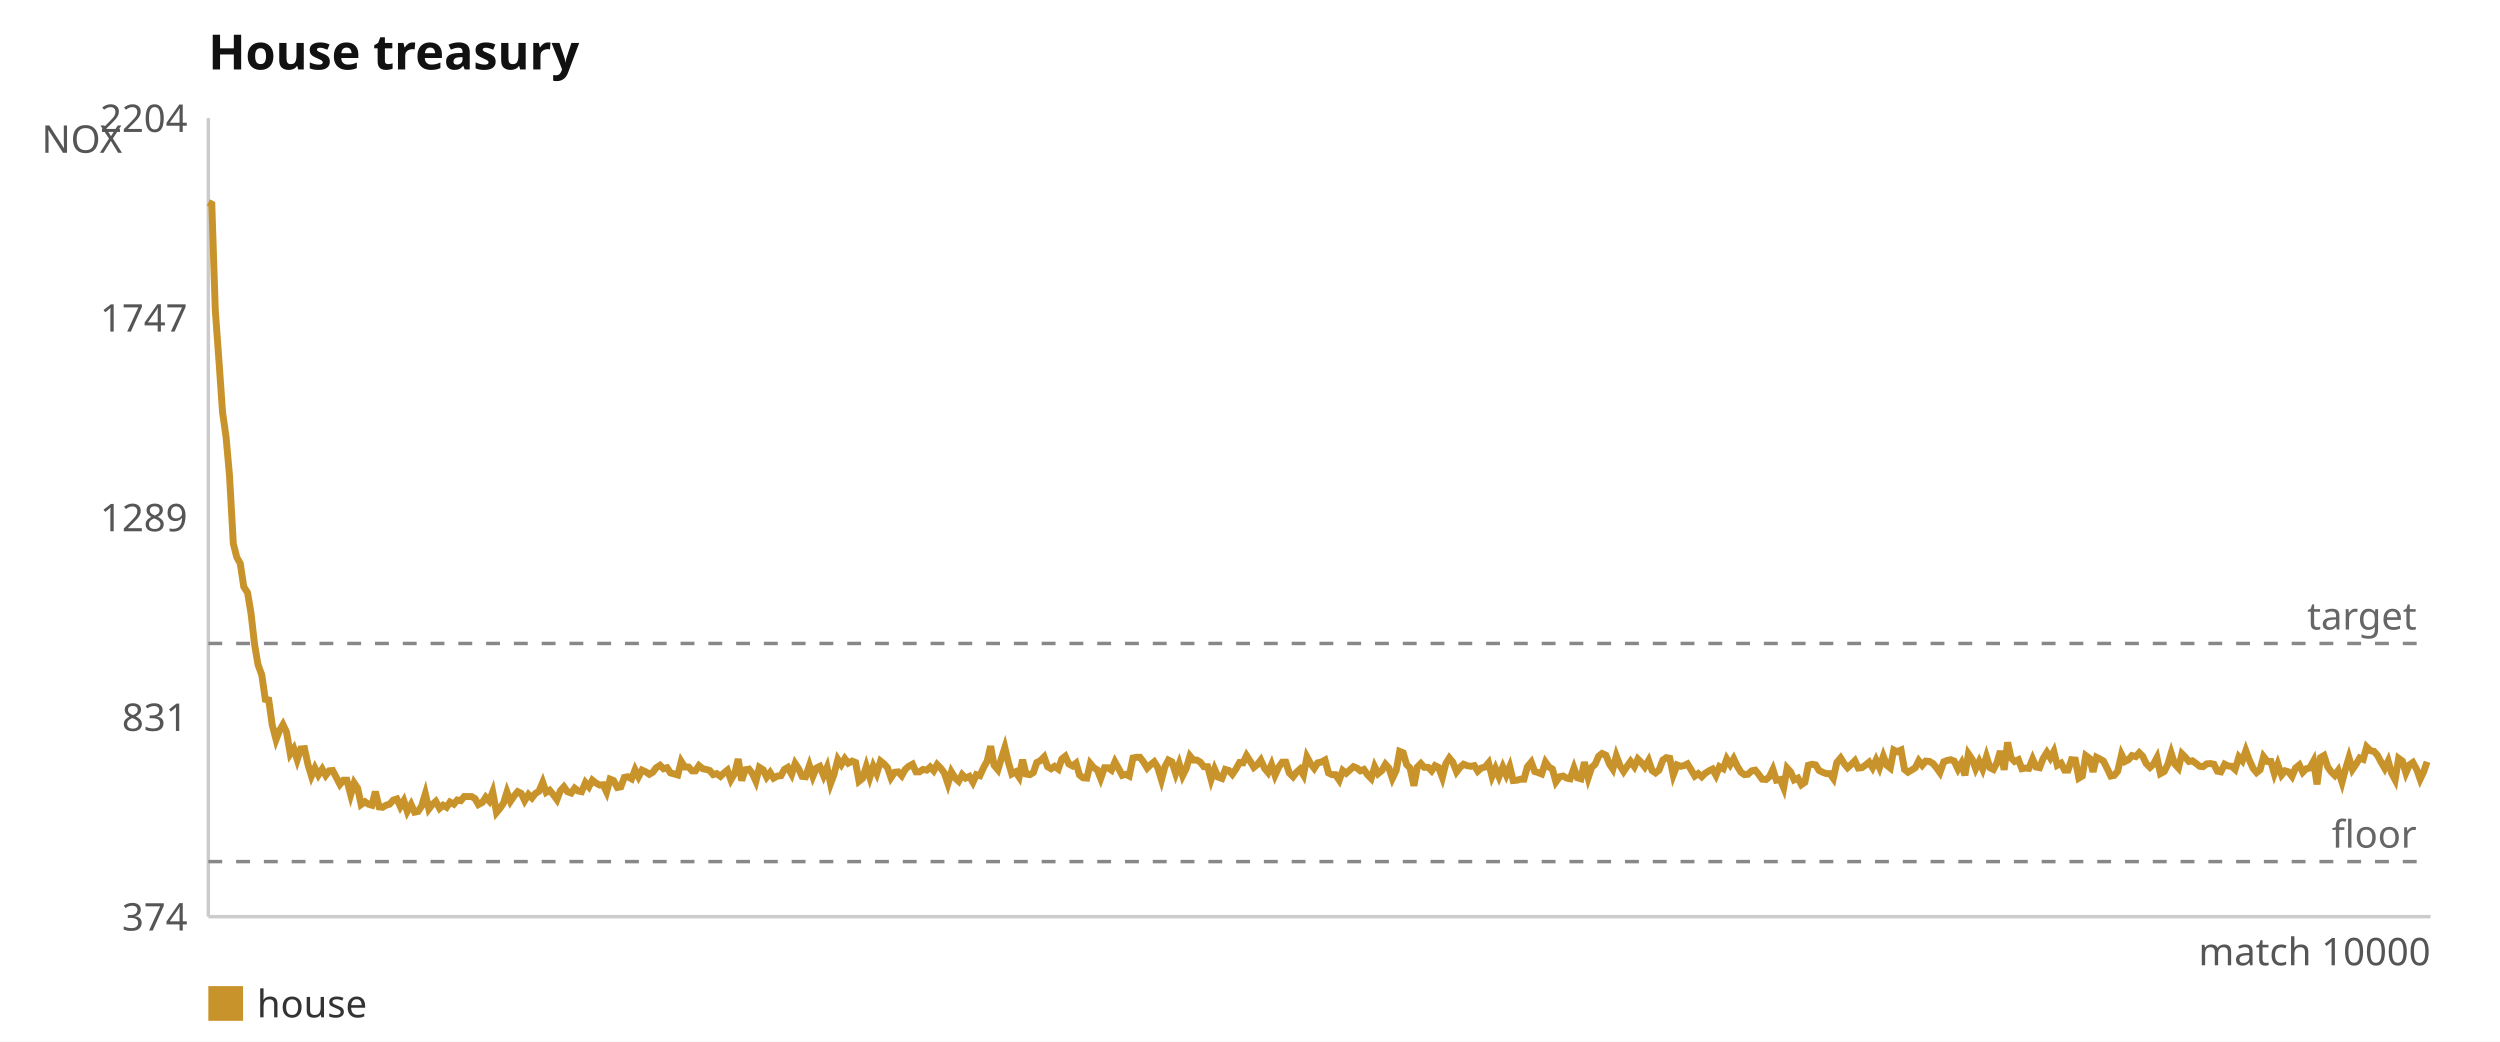
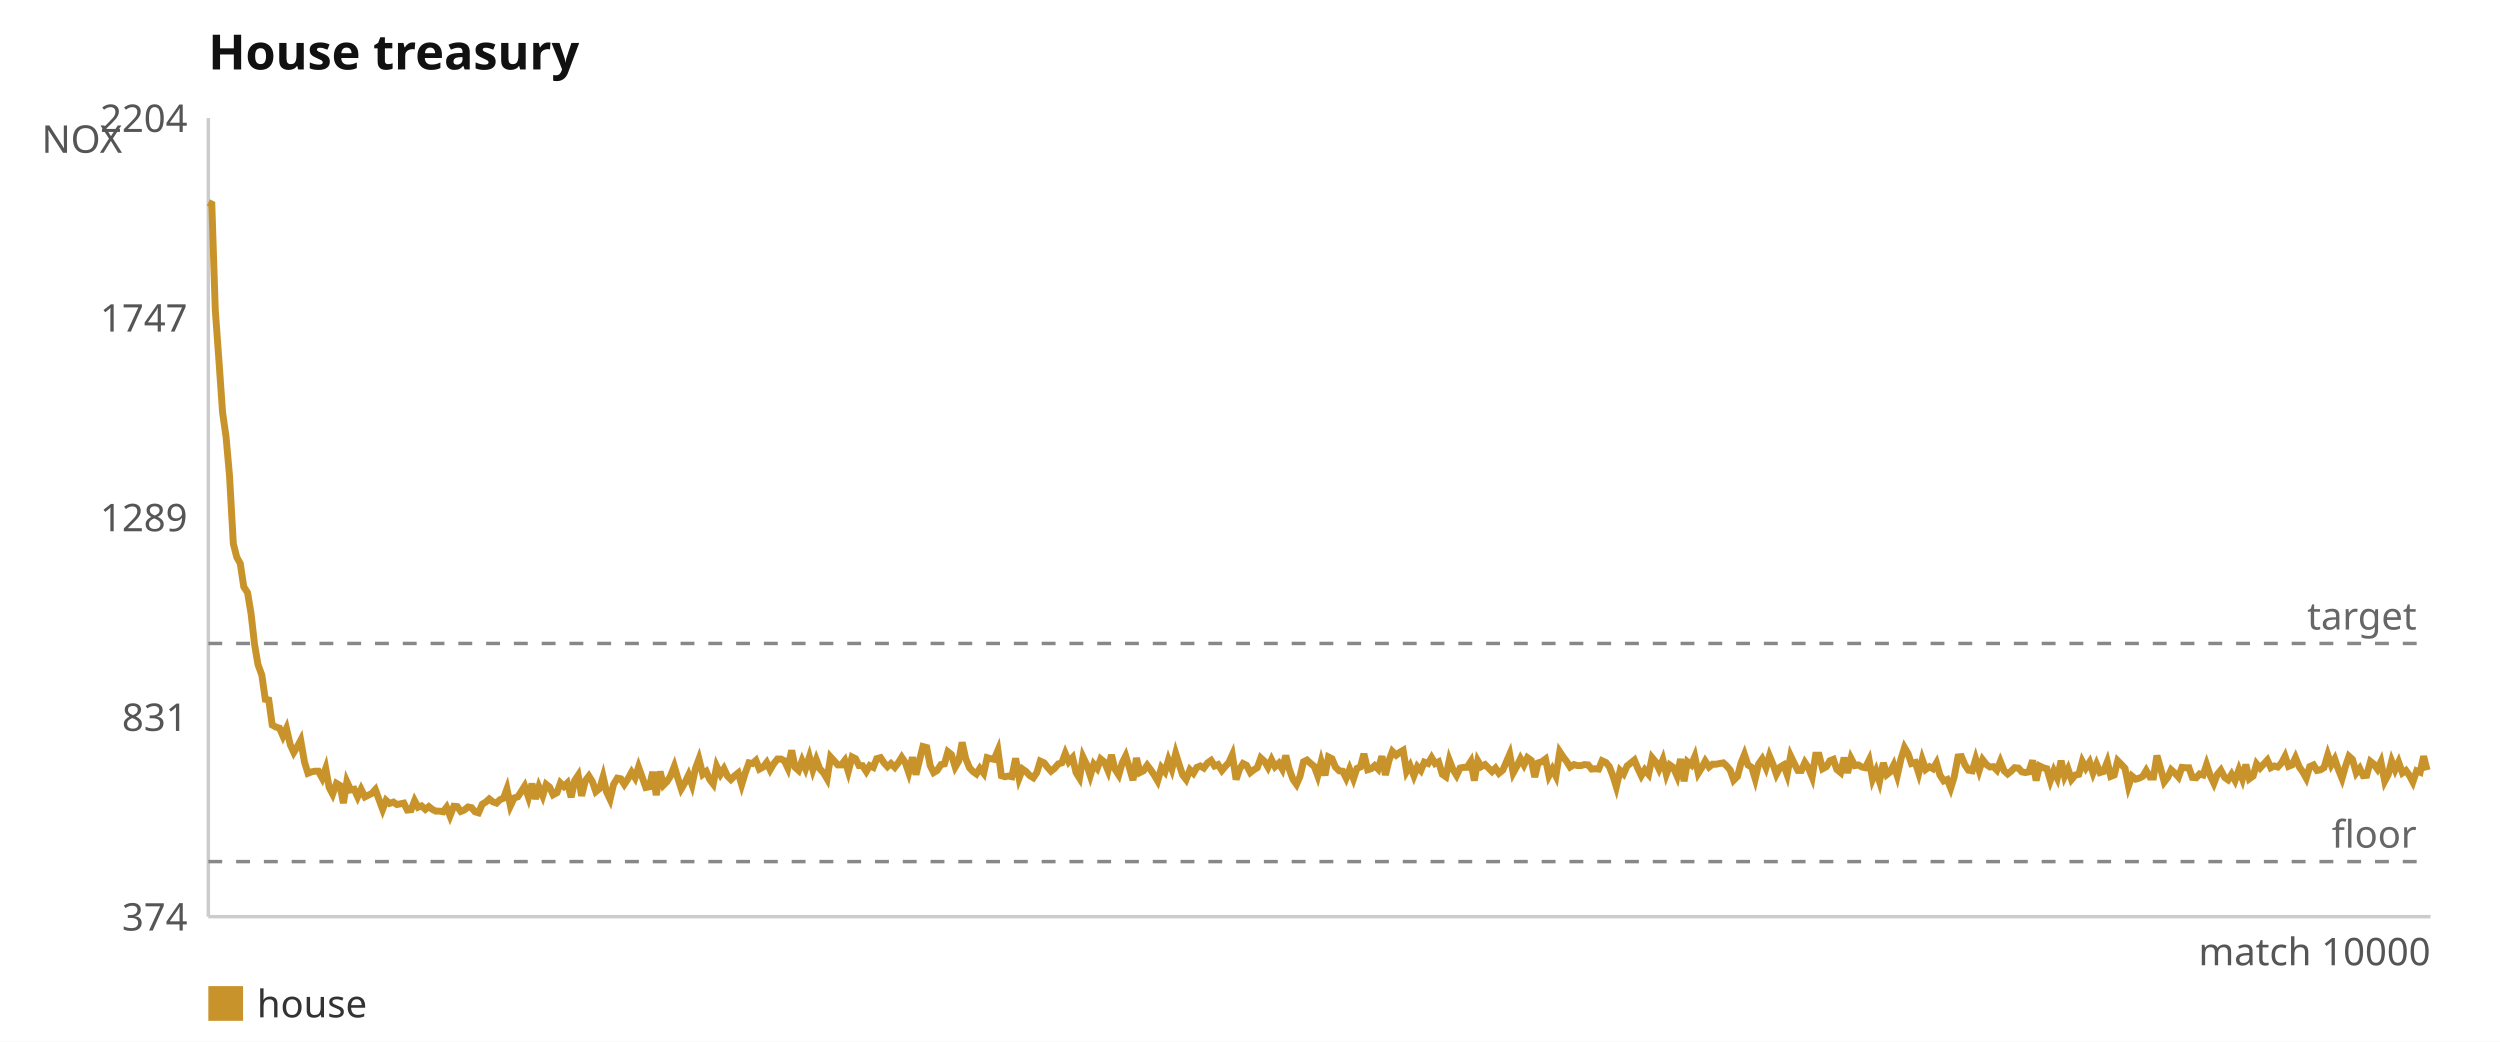
<svg xmlns="http://www.w3.org/2000/svg" viewBox="0 0 720 300" width="720" height="300" font-family="system-ui,sans-serif">
  <rect width="100%" height="100%" fill="#fff" />
  <text x="60" y="20" font-size="14" font-weight="600" fill="#111">House treasury</text>
  <text x="12" y="44" font-size="11" fill="#555">NOX</text>
  <line x1="60" x2="60" y1="34" y2="264" stroke="#ccc" />
  <line x1="60" x2="700" y1="264" y2="264" stroke="#ccc" />
  <text x="54" y="268" text-anchor="end" font-size="11" fill="#555">374</text>
  <text x="54" y="210.5" text-anchor="end" font-size="11" fill="#555">831</text>
  <text x="54" y="153" text-anchor="end" font-size="11" fill="#555">1289</text>
  <text x="54" y="95.5" text-anchor="end" font-size="11" fill="#555">1747</text>
  <text x="54" y="38" text-anchor="end" font-size="11" fill="#555">2204</text>
  <line x1="60" x2="700" y1="185.314" y2="185.314" stroke="#888" stroke-dasharray="4 4" />
  <text x="696" y="181.314" text-anchor="end" font-size="11" fill="#666">target</text>
  <line x1="60" x2="700" y1="248.138" y2="248.138" stroke="#888" stroke-dasharray="4 4" />
  <text x="696" y="244.138" text-anchor="end" font-size="11" fill="#666">floor</text>
-   <polyline fill="none" stroke="#c9932b" stroke-width="2" points="60.0,58.3 61.0,58.8 62.0,89.3 63.1,104.5 64.1,118.8 65.1,125.8 66.1,137.0 67.2,156.6 68.2,160.5 69.2,162.3 70.2,169.0 71.3,170.7 72.3,176.7 73.3,185.5 74.3,191.4 75.4,194.4 76.4,201.4 77.4,201.6 78.4,208.8 79.5,213.0 80.5,210.4 81.5,208.7 82.5,210.8 83.6,217.1 84.6,215.6 85.6,218.8 86.6,215.7 87.7,215.6 88.7,220.2 89.7,223.5 90.7,221.2 91.7,223.2 92.8,221.5 93.8,223.3 94.8,222.0 95.8,221.9 96.9,224.0 97.9,225.9 98.9,224.7 99.9,224.7 101.0,228.9 102.0,225.5 103.0,227.0 104.0,231.7 105.1,230.9 106.1,231.6 107.1,231.9 108.1,228.0 109.2,232.4 110.2,232.5 111.2,231.9 112.2,231.6 113.3,230.4 114.3,230.1 115.3,232.3 116.3,230.6 117.3,233.7 118.4,231.7 119.4,233.9 120.4,233.7 121.4,232.2 122.5,228.6 123.5,233.0 124.5,231.7 125.5,230.8 126.6,232.8 127.6,231.9 128.6,232.5 129.6,231.0 130.7,231.6 131.7,230.4 132.7,230.6 133.7,229.4 134.8,229.4 135.8,229.4 136.8,230.0 137.8,231.7 138.9,231.1 139.9,229.6 140.9,230.7 141.9,228.1 143.0,234.0 144.0,232.8 145.0,231.3 146.0,228.1 147.0,230.8 148.1,229.2 149.1,228.0 150.1,228.5 151.1,230.6 152.2,228.8 153.2,229.8 154.2,228.5 155.2,227.9 156.3,225.3 157.3,228.2 158.3,227.6 159.3,228.8 160.4,230.3 161.4,227.7 162.4,226.6 163.4,228.0 164.5,228.4 165.5,227.0 166.5,227.8 167.5,228.0 168.6,225.4 169.6,226.6 170.6,224.7 171.6,225.5 172.7,226.1 173.7,226.0 174.7,228.1 175.7,224.4 176.7,224.8 177.8,226.8 178.8,226.6 179.8,223.9 180.8,223.7 181.9,224.3 182.9,221.7 183.9,223.7 184.9,221.8 186.0,222.3 187.0,223.0 188.0,222.4 189.0,221.1 190.1,220.4 191.1,221.4 192.1,221.1 193.1,222.6 194.2,222.9 195.2,223.2 196.2,219.3 197.2,220.9 198.3,220.9 199.3,222.0 200.3,222.0 201.3,220.5 202.4,221.4 203.4,221.6 204.4,221.9 205.4,223.1 206.4,222.8 207.5,223.6 208.5,222.6 209.5,221.8 210.5,224.6 211.6,222.7 212.6,218.6 213.6,224.8 214.6,221.7 215.7,221.5 216.7,222.8 217.7,225.0 218.7,221.0 219.8,221.7 220.8,223.8 221.8,222.5 222.8,224.1 223.9,223.5 224.9,223.4 225.9,221.6 226.9,221.0 228.0,223.0 229.0,219.9 230.0,221.4 231.0,223.6 232.0,223.7 233.1,220.5 234.1,223.6 235.1,221.2 236.1,220.7 237.2,223.4 238.2,221.0 239.2,225.7 240.2,223.0 241.3,218.7 242.3,220.2 243.3,218.5 244.3,219.8 245.4,219.2 246.4,219.6 247.4,225.0 248.4,224.2 249.5,220.7 250.5,223.9 251.5,220.7 252.5,222.8 253.6,219.2 254.6,220.0 255.6,221.1 256.6,224.0 257.7,222.4 258.7,222.3 259.7,223.4 260.7,221.6 261.7,220.7 262.8,220.1 263.8,222.3 264.8,222.3 265.8,221.6 266.9,221.8 267.9,220.9 268.9,222.0 269.9,220.2 271.0,221.3 272.0,222.7 273.0,225.7 274.0,222.3 275.1,224.1 276.1,225.0 277.1,223.1 278.1,224.1 279.2,223.6 280.2,225.3 281.2,223.1 282.2,223.4 283.3,221.0 284.3,219.2 285.3,214.9 286.3,220.4 287.4,221.7 288.4,218.4 289.4,215.3 290.4,219.5 291.4,222.9 292.5,222.3 293.5,223.8 294.5,218.8 295.5,222.9 296.6,223.1 297.6,222.5 298.6,219.6 299.6,219.1 300.7,218.0 301.7,220.8 302.7,221.4 303.7,220.7 304.8,221.5 305.8,218.6 306.8,217.8 307.8,220.0 308.9,220.6 309.9,219.8 310.9,223.2 311.9,224.0 313.0,224.1 314.0,219.9 315.0,221.1 316.0,221.7 317.0,224.2 318.1,221.1 319.1,221.1 320.1,221.8 321.1,219.4 322.2,221.4 323.2,223.3 324.2,223.0 325.2,223.5 326.3,218.3 327.3,218.1 328.3,218.1 329.3,219.4 330.4,221.2 331.4,220.2 332.4,219.4 333.4,221.0 334.5,224.6 335.5,220.8 336.5,218.9 337.5,219.4 338.6,222.8 339.6,220.0 340.6,223.4 341.6,221.4 342.7,217.7 343.7,218.9 344.7,218.9 345.7,219.5 346.7,220.8 347.8,220.8 348.8,224.5 349.8,221.5 350.8,223.8 351.9,224.2 352.9,221.6 353.9,221.9 354.9,223.0 356.0,221.4 357.0,219.6 358.0,219.7 359.0,217.6 360.1,219.3 361.1,221.0 362.1,220.2 363.1,218.9 364.2,221.3 365.2,222.5 366.2,220.2 367.2,223.3 368.3,220.9 369.3,219.5 370.3,219.5 371.3,222.6 372.4,223.7 373.4,222.4 374.4,221.5 375.4,223.2 376.4,218.0 377.5,220.0 378.5,221.3 379.5,219.7 380.5,219.5 381.6,218.9 382.6,222.6 383.6,223.1 384.6,223.1 385.7,224.7 386.7,221.9 387.7,222.7 388.7,221.8 389.8,220.8 390.8,221.2 391.8,222.0 392.8,221.6 393.9,223.2 394.9,224.2 395.9,220.8 396.9,222.8 398.0,221.9 399.0,220.1 400.0,221.2 401.0,224.2 402.1,221.9 403.1,216.4 404.1,216.8 405.1,220.2 406.1,221.2 407.2,226.3 408.2,220.9 409.2,219.9 410.2,221.0 411.3,221.0 412.3,222.0 413.3,220.5 414.3,221.0 415.4,223.9 416.4,219.9 417.4,218.3 418.4,219.5 419.5,222.3 420.5,221.0 421.5,220.1 422.5,220.5 423.6,220.7 424.6,220.5 425.6,222.1 426.6,221.2 427.7,220.9 428.7,219.7 429.7,223.6 430.7,221.3 431.7,223.7 432.8,220.9 433.8,223.2 434.8,220.8 435.8,224.8 436.9,224.7 437.9,224.4 438.9,224.4 439.9,220.8 441.0,219.5 442.0,222.2 443.0,222.5 444.0,222.9 445.1,219.5 446.1,220.9 447.1,221.5 448.1,225.2 449.2,223.7 450.2,223.5 451.2,224.1 452.2,224.3 453.3,221.2 454.3,224.0 455.3,224.3 456.3,219.5 457.4,224.0 458.4,221.0 459.4,220.1 460.4,217.8 461.4,217.0 462.5,217.5 463.5,220.0 464.5,221.5 465.5,217.7 466.6,220.6 467.6,222.2 468.6,220.7 469.6,219.3 470.7,220.8 471.7,218.6 472.7,219.6 473.7,220.9 474.8,219.0 475.8,221.9 476.8,222.6 477.8,221.8 478.9,218.9 479.9,218.2 480.9,218.4 481.9,223.2 483.0,220.3 484.0,220.7 485.0,220.5 486.0,220.0 487.1,221.8 488.1,223.5 489.1,222.8 490.1,223.7 491.1,222.7 492.2,222.0 493.2,221.5 494.2,223.3 495.2,220.8 496.3,221.4 497.3,218.6 498.3,220.2 499.3,218.5 500.4,220.8 501.4,222.4 502.4,223.1 503.4,223.0 504.5,222.0 505.5,221.8 506.5,223.0 507.5,224.4 508.6,224.5 509.6,223.7 510.6,221.6 511.6,224.7 512.7,224.5 513.7,226.9 514.7,221.2 515.7,222.3 516.7,224.6 517.8,224.1 518.8,226.0 519.8,225.3 520.8,220.4 521.9,220.1 522.9,220.3 523.9,221.9 524.9,222.4 526.0,222.8 527.0,222.8 528.0,224.2 529.0,219.6 530.1,218.3 531.1,219.9 532.1,221.1 533.1,220.2 534.2,219.1 535.2,221.2 536.2,221.1 537.2,220.4 538.3,219.5 539.3,221.1 540.3,218.9 541.3,221.1 542.4,217.8 543.4,220.4 544.4,221.2 545.4,216.0 546.4,216.5 547.5,216.0 548.5,221.6 549.5,222.4 550.5,221.8 551.6,221.1 552.6,219.1 553.6,220.4 554.6,219.2 555.7,219.3 556.7,219.9 557.7,221.1 558.7,222.5 559.8,219.4 560.8,219.0 561.8,218.8 562.8,219.2 563.9,221.5 564.9,219.8 565.9,223.3 566.9,217.1 568.0,218.7 569.0,221.4 570.0,219.3 571.0,221.5 572.1,217.9 573.1,221.1 574.1,221.6 575.1,219.7 576.1,216.3 577.2,221.7 578.2,213.8 579.2,218.3 580.2,219.3 581.3,218.8 582.3,221.4 583.3,221.2 584.3,221.3 585.4,218.6 586.4,220.9 587.4,221.1 588.4,218.5 589.5,216.7 590.5,218.3 591.5,216.4 592.5,220.4 593.6,219.8 594.6,221.8 595.6,221.8 596.6,218.8 597.7,218.9 598.7,224.1 599.7,223.5 600.7,217.6 601.8,218.4 602.8,222.3 603.8,218.1 604.8,218.6 605.8,219.2 606.9,221.4 607.9,223.5 608.9,223.3 609.9,222.1 611.0,217.3 612.0,219.3 613.0,218.8 614.0,217.6 615.1,217.9 616.1,216.8 617.1,217.8 618.1,219.9 619.2,221.0 620.2,220.1 621.2,218.2 622.2,222.8 623.3,222.2 624.3,220.2 625.3,216.9 626.3,220.0 627.4,221.2 628.4,217.1 629.4,218.1 630.4,219.3 631.4,219.1 632.5,219.9 633.5,220.7 634.5,220.8 635.5,220.0 636.6,219.9 637.6,220.1 638.6,222.1 639.6,222.3 640.7,220.1 641.7,220.6 642.7,220.7 643.7,221.6 644.8,218.0 645.8,219.1 646.8,216.2 647.8,218.9 648.9,221.3 649.9,222.5 650.9,221.7 651.9,217.9 653.0,219.3 654.0,219.3 655.0,222.8 656.0,220.1 657.1,223.2 658.1,222.0 659.1,222.3 660.1,223.6 661.1,221.2 662.2,220.3 663.2,222.4 664.2,221.4 665.2,221.2 666.3,219.2 667.3,225.9 668.3,218.2 669.3,217.6 670.4,220.9 671.4,222.3 672.4,223.3 673.4,221.9 674.5,225.3 675.5,221.5 676.5,218.2 677.5,221.6 678.6,220.0 679.6,218.3 680.6,218.7 681.6,215.1 682.7,216.2 683.7,216.4 684.7,217.5 685.7,219.4 686.8,221.3 687.8,219.2 688.8,222.7 689.8,224.6 690.8,218.4 691.9,219.2 692.9,222.6 693.9,220.3 694.9,219.6 696.0,221.6 697.0,224.4 698.0,222.3 699.0,219.4" />
+   <polyline fill="none" stroke="#c9932b" stroke-width="2" points="60.0,58.3 61.0,58.8 62.0,89.3 63.1,104.5 64.1,118.8 65.1,125.8 66.1,137.0 67.2,156.6 68.2,160.5 69.2,162.3 70.2,169.0 71.3,170.7 72.3,176.7 73.3,185.5 74.3,191.4 75.4,194.4 76.4,201.4 77.4,201.6 78.4,208.8 79.5,209.4 80.5,209.7 81.5,212.0 82.5,209.8 83.6,214.5 84.6,216.7 85.6,215.1 86.6,213.2 87.7,219.5 88.7,222.7 89.7,222.3 90.7,222.1 91.7,222.1 92.8,224.1 93.8,221.3 94.8,226.8 95.8,228.7 96.9,225.6 97.9,226.2 98.9,231.3 99.9,225.1 101.0,227.5 102.0,227.3 103.0,229.5 104.0,227.3 105.1,229.5 106.1,229.0 107.1,228.5 108.1,227.4 109.2,230.4 110.2,233.1 111.2,230.5 112.2,231.4 113.3,231.0 114.3,231.7 115.3,231.5 116.3,231.3 117.3,233.3 118.4,233.2 119.4,230.6 120.4,232.5 121.4,232.1 122.5,233.1 123.5,232.3 124.5,233.1 125.5,233.6 126.6,233.6 127.6,233.8 128.6,232.5 129.6,235.0 130.7,232.2 131.7,232.3 132.7,233.7 133.7,233.3 134.8,232.4 135.8,232.6 136.8,233.8 137.8,234.1 138.9,231.6 139.9,231.0 140.9,230.1 141.9,230.9 143.0,231.3 144.0,230.3 145.0,229.9 146.0,227.2 147.0,232.1 148.1,229.8 149.1,229.5 150.1,228.0 151.1,226.4 152.2,229.6 153.2,225.7 154.2,230.1 155.2,226.6 156.3,229.2 157.3,225.9 158.3,226.7 159.3,228.9 160.4,228.3 161.4,225.5 162.4,226.5 163.4,225.5 164.5,229.6 165.5,224.8 166.5,223.3 167.5,229.2 168.6,224.8 169.6,223.5 170.6,225.1 171.6,228.0 172.7,227.1 173.7,223.7 174.7,228.1 175.7,230.2 176.7,225.9 177.8,224.1 178.8,224.3 179.8,225.9 180.8,224.4 181.9,222.4 182.9,224.0 183.9,220.9 184.9,223.7 186.0,226.8 187.0,226.6 188.0,222.3 189.0,229.0 190.1,222.2 191.1,226.1 192.1,225.1 193.1,223.5 194.2,220.7 195.2,224.1 196.2,227.2 197.2,225.5 198.3,223.2 199.3,226.0 200.3,221.3 201.3,218.6 202.4,223.0 203.4,222.2 204.4,224.5 205.4,225.8 206.4,220.7 207.5,223.0 208.5,221.4 209.5,223.5 210.5,224.5 211.6,223.4 212.6,222.6 213.6,226.0 214.6,222.7 215.7,219.7 216.7,219.9 217.7,219.0 218.7,221.5 219.8,220.9 220.8,219.6 221.8,221.7 222.8,220.0 223.9,218.6 224.9,218.6 225.9,219.1 226.9,221.2 228.0,216.1 229.0,221.0 230.0,221.9 231.0,219.1 232.0,221.4 233.1,218.0 234.1,221.7 235.1,218.8 236.1,221.4 237.2,222.6 238.2,224.3 239.2,218.0 240.2,219.1 241.3,220.3 242.3,220.3 243.3,219.0 244.3,222.2 245.4,218.0 246.4,218.5 247.4,220.5 248.4,220.5 249.5,222.2 250.5,220.5 251.5,221.0 252.5,218.5 253.6,218.2 254.6,219.7 255.6,220.8 256.6,219.9 257.7,221.0 258.7,219.7 259.7,218.1 260.7,219.6 261.7,222.5 262.8,218.1 263.8,223.1 264.8,219.0 265.8,215.0 266.9,215.3 267.9,220.5 268.9,222.5 269.9,221.9 271.0,220.2 272.0,220.0 273.0,216.5 274.0,217.3 275.1,220.9 276.1,219.2 277.1,213.8 278.1,218.4 279.2,221.1 280.2,222.2 281.2,222.9 282.2,221.3 283.3,222.7 284.3,218.2 285.3,218.5 286.3,218.7 287.4,216.1 288.4,223.4 289.4,223.7 290.4,223.5 291.4,223.7 292.5,218.4 293.5,224.1 294.5,221.5 295.5,222.2 296.6,223.4 297.6,224.0 298.6,222.5 299.6,219.2 300.7,219.7 301.7,221.0 302.7,222.1 303.7,221.3 304.8,220.0 305.8,219.7 306.8,217.0 307.8,219.4 308.9,218.2 309.9,222.5 310.9,224.1 311.9,218.0 313.0,220.3 314.0,223.4 315.0,220.1 316.0,221.3 317.0,218.6 318.1,219.5 319.1,221.9 320.1,217.4 321.1,221.5 322.2,223.2 323.2,219.7 324.2,217.7 325.2,220.9 326.3,224.7 327.3,218.3 328.3,222.5 329.3,222.0 330.4,220.4 331.4,221.7 332.4,223.2 333.4,224.9 334.5,221.1 335.5,222.3 336.5,218.9 337.5,221.5 338.6,217.0 339.6,220.2 340.6,223.2 341.6,224.5 342.7,221.7 343.7,222.7 344.7,221.0 345.7,220.6 346.7,221.2 347.8,219.7 348.8,219.0 349.8,220.6 350.8,220.2 351.9,221.9 352.9,220.7 353.9,219.6 354.9,217.4 356.0,224.5 357.0,221.5 358.0,219.9 359.0,220.4 360.1,222.5 361.1,221.7 362.1,221.1 363.1,218.3 364.2,219.3 365.2,221.0 366.2,218.8 367.2,220.8 368.3,219.8 369.3,221.5 370.3,217.6 371.3,221.5 372.4,224.5 373.4,225.9 374.4,223.6 375.4,219.4 376.4,218.9 377.5,219.9 378.5,220.7 379.5,223.4 380.5,219.4 381.6,223.3 382.6,218.0 383.6,218.5 384.6,220.9 385.7,222.0 386.7,222.1 387.7,224.1 388.7,221.5 389.8,224.3 390.8,221.3 391.8,220.9 392.8,217.1 393.9,221.7 394.9,221.4 395.9,220.5 396.9,221.5 398.0,217.8 399.0,223.2 400.0,219.1 401.0,216.4 402.1,217.5 403.1,216.7 404.1,216.1 405.1,222.2 406.1,220.5 407.2,223.4 408.2,220.8 409.2,221.9 410.2,219.5 411.3,219.9 412.3,218.2 413.3,219.9 414.3,219.4 415.4,223.0 416.4,223.7 417.4,218.9 418.4,221.5 419.5,223.3 420.5,221.2 421.5,221.0 422.5,221.0 423.6,219.3 424.6,224.8 425.6,219.1 426.6,220.8 427.7,220.2 428.7,221.2 429.7,222.2 430.7,221.2 431.7,222.7 432.8,221.8 433.8,219.5 434.8,217.2 435.8,222.6 436.9,220.6 437.9,218.5 438.9,220.3 439.9,218.2 441.0,219.0 442.0,223.8 443.0,219.7 444.0,219.4 445.1,218.6 446.1,223.4 447.1,221.5 448.1,223.5 449.2,216.5 450.2,218.0 451.2,219.3 452.2,220.9 453.3,220.2 454.3,220.5 455.3,220.5 456.3,220.2 457.4,220.3 458.4,221.5 459.4,221.4 460.4,221.5 461.4,219.1 462.5,219.6 463.5,220.8 464.5,223.4 465.5,226.6 466.6,221.9 467.6,222.9 468.6,220.6 469.6,219.8 470.7,218.9 471.7,221.3 472.7,223.4 473.7,221.7 474.8,223.0 475.8,218.2 476.8,219.4 477.8,221.5 478.9,218.8 479.9,223.0 480.9,220.3 481.9,221.0 483.0,223.5 484.0,218.6 485.0,225.0 486.0,219.4 487.1,220.3 488.1,217.9 489.1,222.7 490.1,221.1 491.1,219.2 492.2,220.9 493.2,220.1 494.2,220.1 495.2,219.9 496.3,219.7 497.3,220.6 498.3,221.8 499.3,224.7 500.4,223.6 501.4,219.8 502.4,217.3 503.4,220.3 504.5,221.0 505.5,224.3 506.5,220.0 507.5,218.6 508.6,221.1 509.6,217.7 510.6,220.1 511.6,223.0 512.7,220.9 513.7,220.3 514.7,223.1 515.7,217.7 516.7,219.8 517.8,221.9 518.8,221.9 519.8,219.6 520.8,221.1 521.9,223.8 522.9,217.5 523.9,217.5 524.9,221.4 526.0,220.8 527.0,219.1 528.0,218.7 529.0,221.6 530.1,222.5 531.1,218.2 532.1,222.6 533.1,218.4 534.2,220.5 535.2,220.3 536.2,220.9 537.2,221.1 538.3,218.9 539.3,224.4 540.3,222.0 541.3,225.1 542.4,219.7 543.4,223.1 544.4,222.3 545.4,220.3 546.4,223.4 547.5,218.5 548.5,215.3 549.5,217.0 550.5,219.9 551.6,219.6 552.6,222.7 553.6,218.7 554.6,221.6 555.7,220.8 556.7,221.4 557.7,219.7 558.7,223.2 559.8,224.9 560.8,224.5 561.8,227.0 562.8,223.8 563.9,218.0 564.9,217.9 565.9,220.3 566.9,221.8 568.0,222.0 569.0,218.6 570.0,221.9 571.0,218.8 572.1,220.2 573.1,220.9 574.1,220.8 575.1,221.8 576.1,219.3 577.2,222.0 578.2,222.9 579.2,222.1 580.2,221.1 581.3,221.2 582.3,222.3 583.3,222.5 584.3,222.3 585.4,219.0 586.4,224.8 587.4,220.6 588.4,221.1 589.5,221.4 590.5,224.8 591.5,222.0 592.5,224.1 593.6,219.1 594.6,223.6 595.6,221.5 596.6,224.5 597.7,223.2 598.7,223.0 599.7,219.3 600.7,221.2 601.8,219.5 602.8,222.6 603.8,220.1 604.8,222.5 605.8,222.2 606.9,219.4 607.9,223.6 608.9,223.2 609.9,219.1 611.0,220.2 612.0,221.3 613.0,226.4 614.0,223.5 615.1,224.4 616.1,224.1 617.1,223.6 618.1,221.9 619.2,223.8 620.2,223.8 621.2,217.6 622.2,221.1 623.3,225.2 624.3,223.9 625.3,221.7 626.3,222.6 627.4,223.8 628.4,221.0 629.4,221.1 630.4,221.1 631.4,223.9 632.5,224.0 633.5,222.9 634.5,223.2 635.5,220.2 636.6,223.5 637.6,225.6 638.6,223.0 639.6,221.8 640.7,223.9 641.7,224.6 642.7,223.0 643.7,224.8 644.8,221.7 645.8,224.3 646.8,220.2 647.8,224.3 648.9,223.5 649.9,220.0 650.9,221.2 651.9,220.1 653.0,218.9 654.0,221.1 655.0,220.6 656.0,220.9 657.1,219.7 658.1,217.8 659.1,220.7 660.1,220.3 661.1,218.2 662.2,220.9 663.2,222.3 664.2,224.1 665.2,220.8 666.3,220.3 667.3,221.9 668.3,221.7 669.3,221.1 670.4,217.4 671.4,220.3 672.4,218.6 673.4,221.5 674.5,224.2 675.5,220.7 676.5,217.8 677.5,218.7 678.6,222.6 679.6,221.3 680.6,223.4 681.6,223.3 682.7,219.3 683.7,220.1 684.7,221.5 685.7,219.4 686.8,225.0 687.8,223.1 688.8,219.2 689.8,221.7 690.8,219.5 691.9,222.6 692.9,221.9 693.9,223.3 694.9,225.2 696.0,222.0 697.0,222.4 698.0,217.8 699.0,221.8" />
  <rect x="60" y="284" width="10" height="10" fill="#c9932b" />
  <text x="74" y="293" font-size="11" fill="#333">house</text>
  <text x="700" y="278" text-anchor="end" font-size="11" fill="#555">match 10000</text>
</svg>
